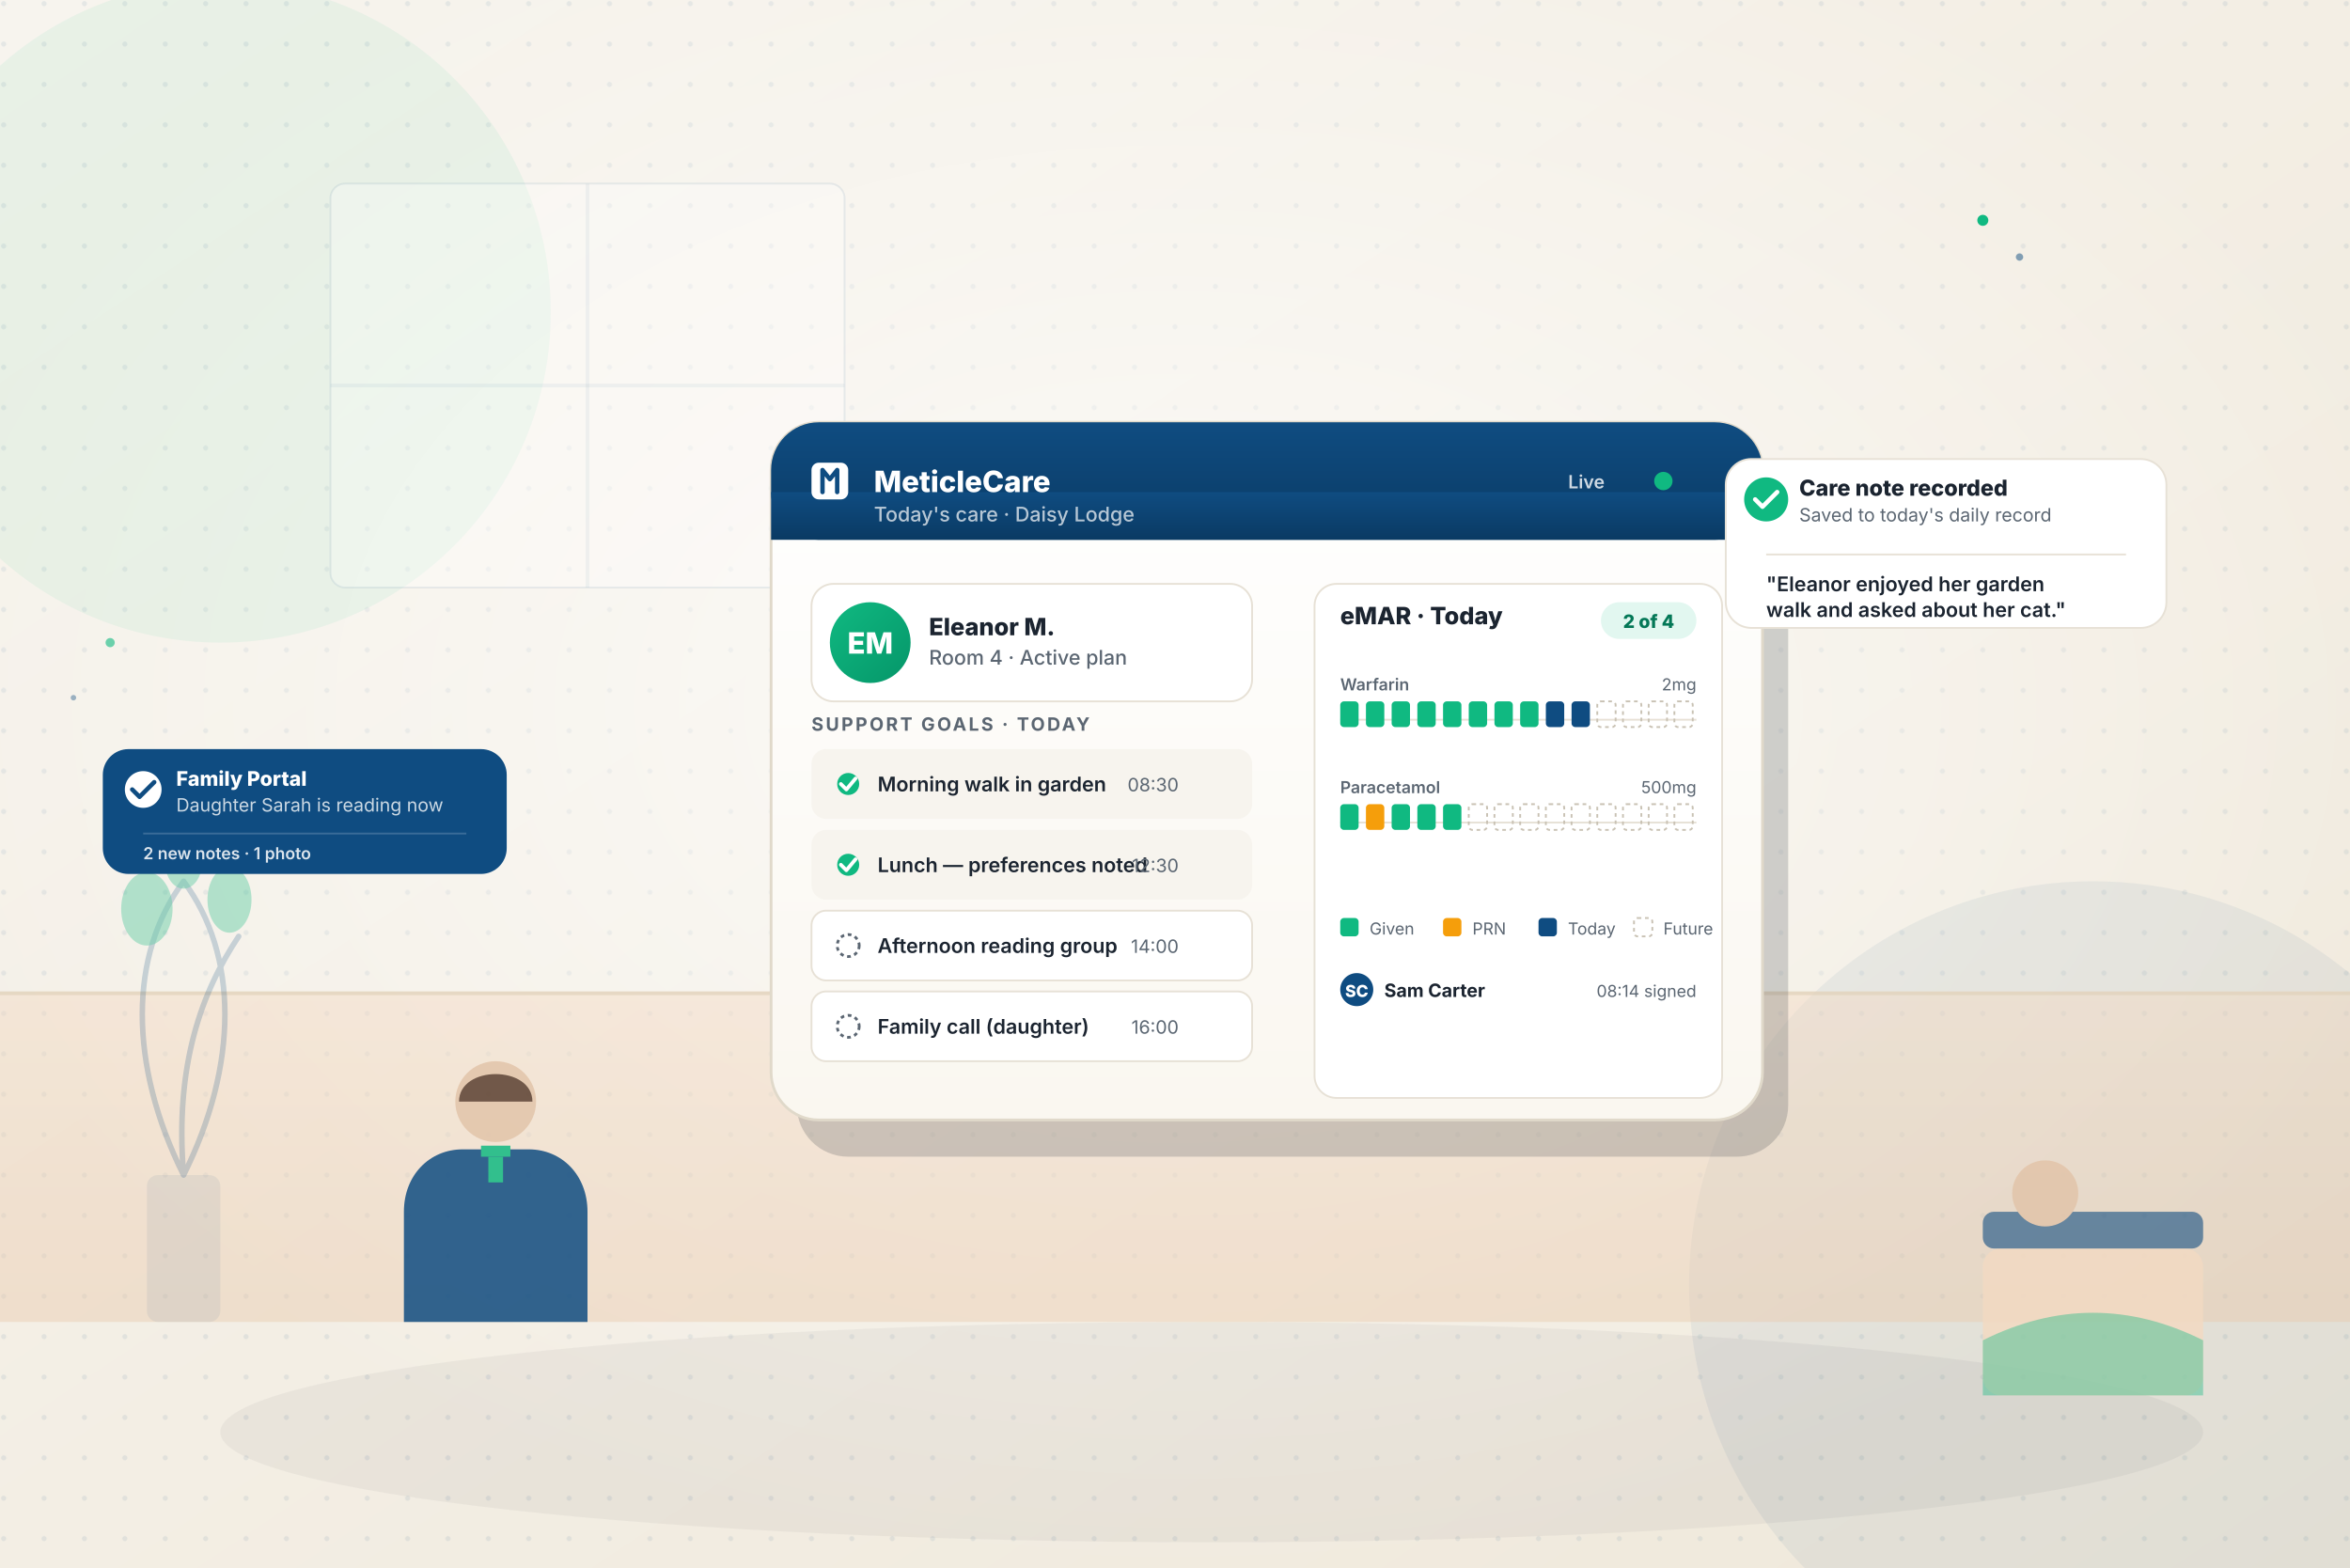
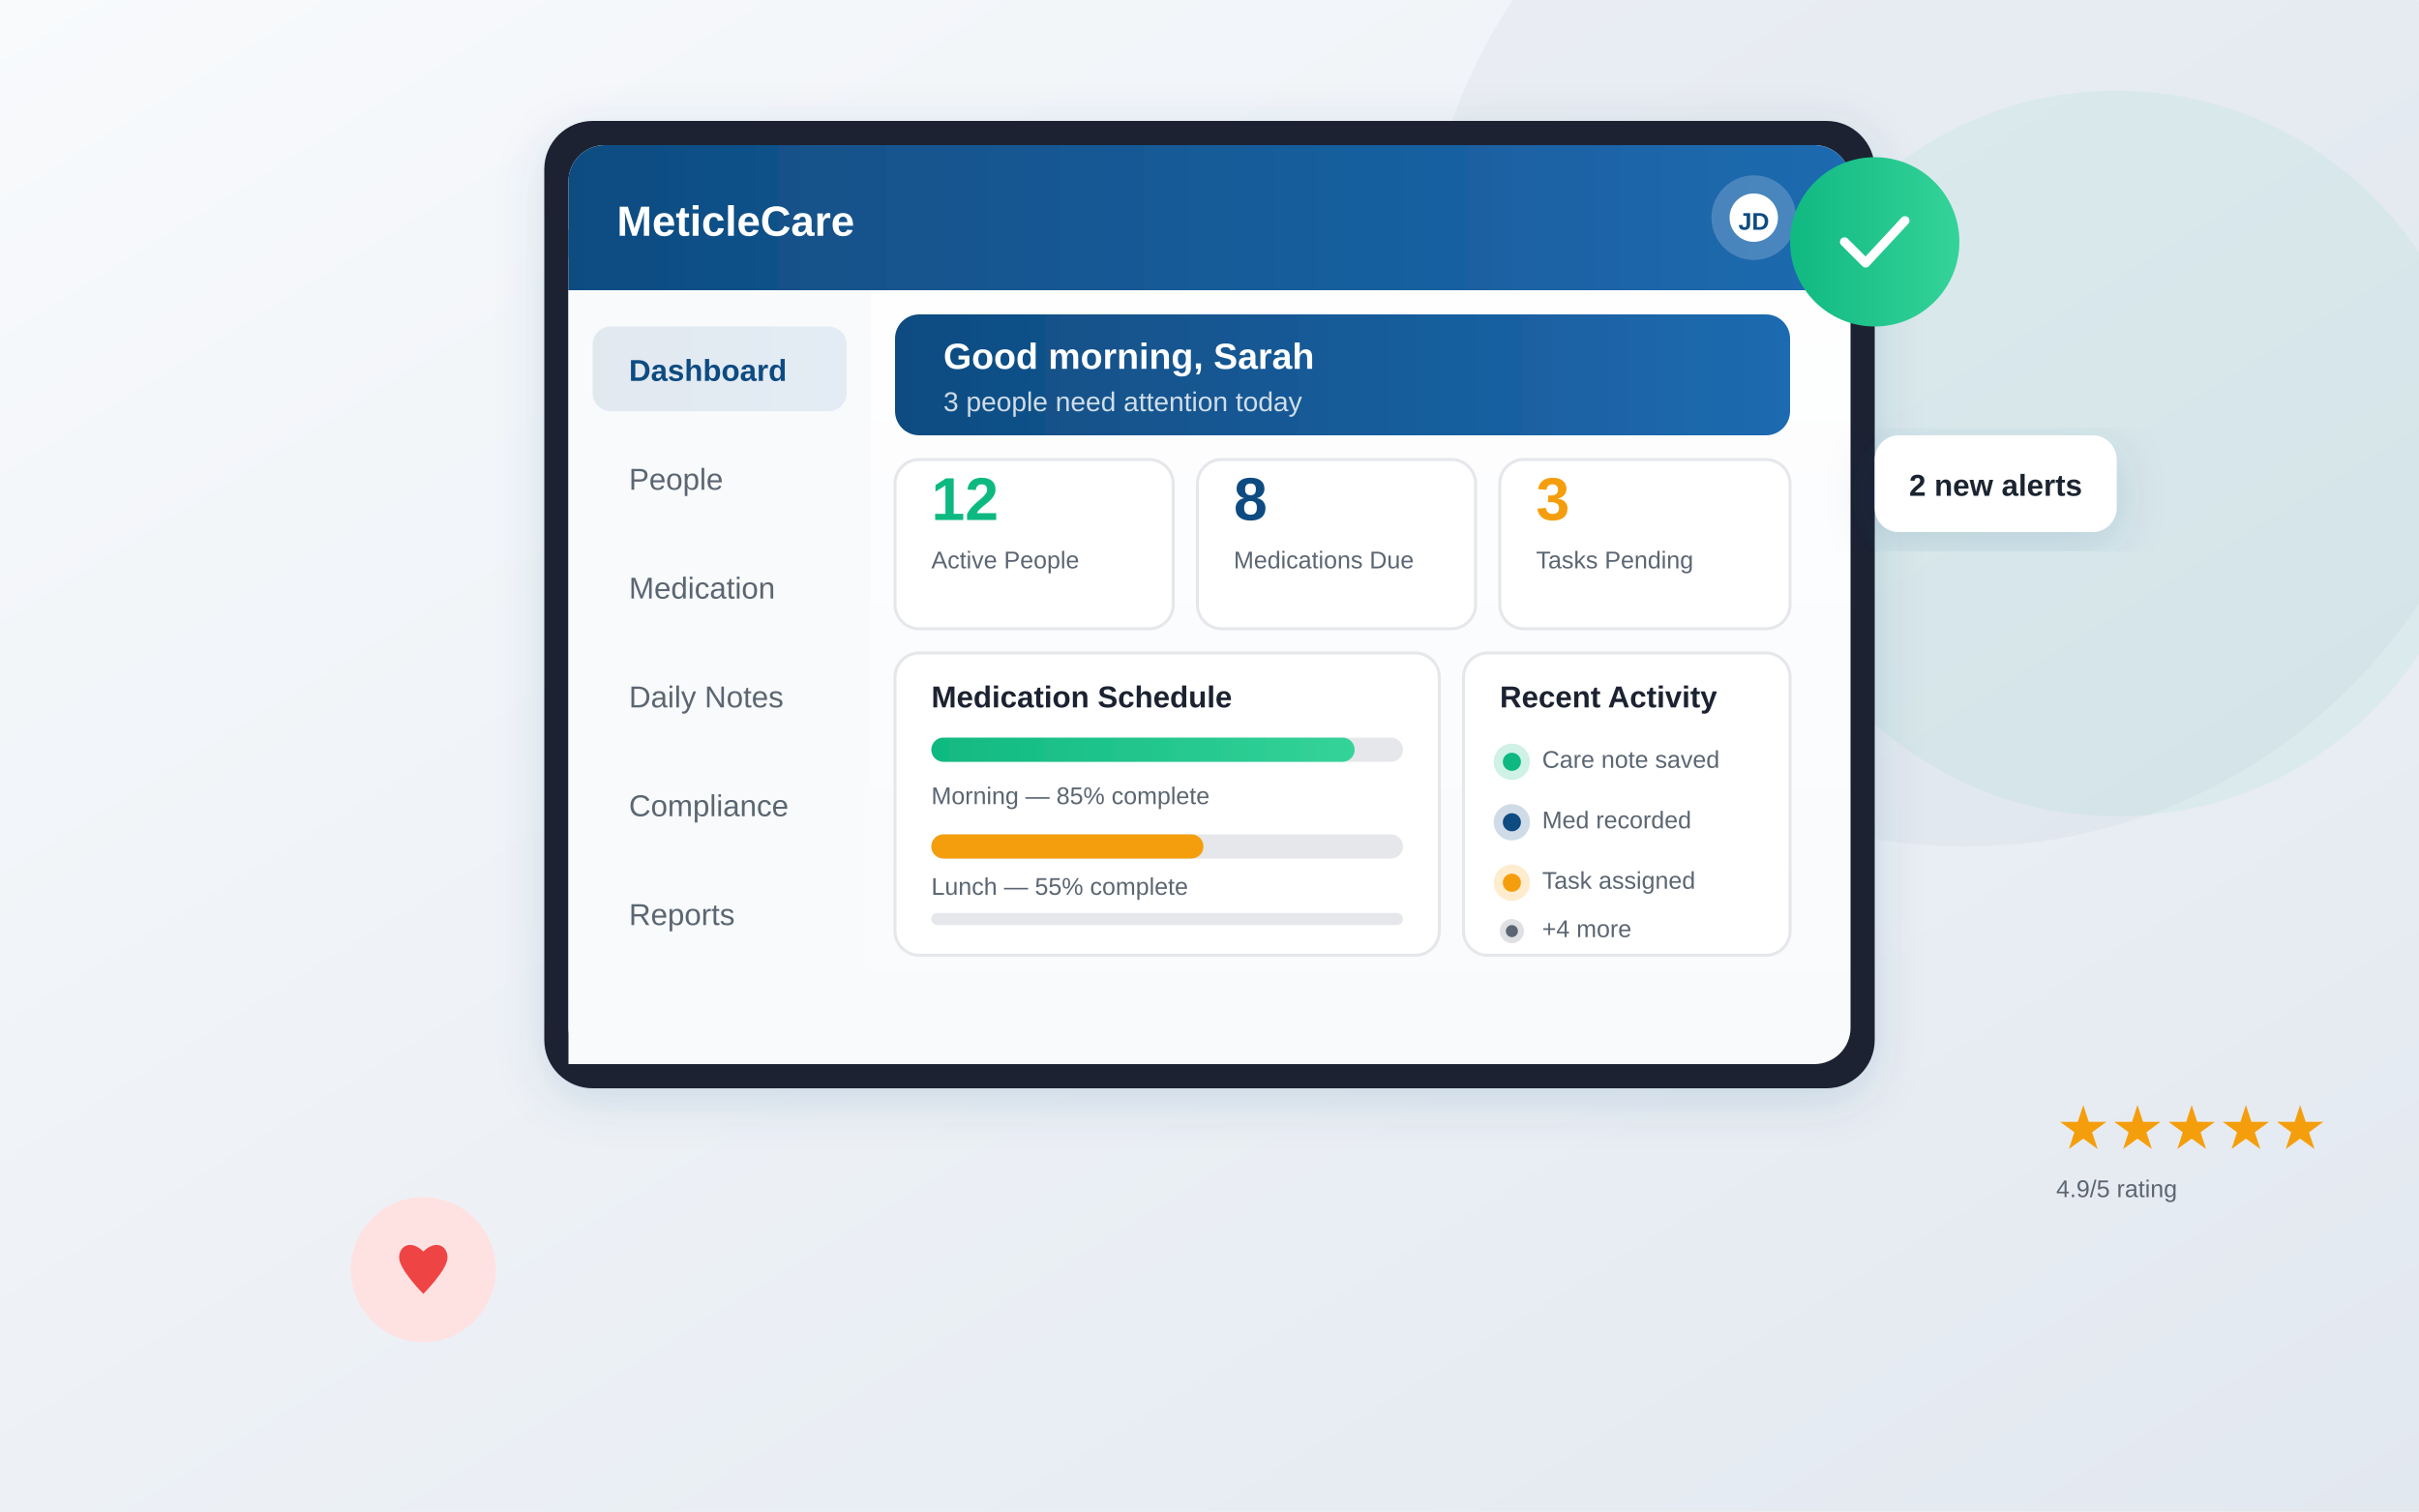
- <svg xmlns="http://www.w3.org/2000/svg" viewBox="0 0 1280 854" preserveAspectRatio="xMidYMid slice" fill="none" role="img" aria-label="Stylised illustration showing a person receiving supported-living care, with a tablet display of their daily care plan and a medication administration card">
+ <svg xmlns="http://www.w3.org/2000/svg" viewBox="0 0 800 500" fill="none">
  <defs>
-     <linearGradient id="hcBg" x1="0" y1="0" x2="1" y2="1">
-       <stop offset="0%" stop-color="#F7F4EE" />
-       <stop offset="100%" stop-color="#EFE8DA" />
+     <linearGradient id="bg" x1="0%" y1="0%" x2="100%" y2="100%">
+       <stop offset="0%" stop-color="#F8FAFC" />
+       <stop offset="100%" stop-color="#E2E8F0" />
    </linearGradient>
-     <linearGradient id="hcScreen" x1="0" y1="0" x2="0" y2="1">
+     <linearGradient id="card" x1="0%" y1="0%" x2="0%" y2="100%">
      <stop offset="0%" stop-color="#FFFFFF" />
-       <stop offset="100%" stop-color="#FAF7F0" />
+       <stop offset="100%" stop-color="#F8FAFC" />
    </linearGradient>
-     <linearGradient id="hcNavy" x1="0" y1="0" x2="0" y2="1">
+     <linearGradient id="accent" x1="0%" y1="0%" x2="100%" y2="0%">
      <stop offset="0%" stop-color="#0F4C81" />
-       <stop offset="100%" stop-color="#0A3A63" />
+       <stop offset="100%" stop-color="#1E6AB0" />
    </linearGradient>
-     <linearGradient id="hcEmerald" x1="0" y1="0" x2="1" y2="1">
+     <linearGradient id="green" x1="0%" y1="0%" x2="100%" y2="0%">
      <stop offset="0%" stop-color="#10B981" />
-       <stop offset="100%" stop-color="#059669" />
+       <stop offset="100%" stop-color="#34D399" />
    </linearGradient>
-     <linearGradient id="hcRoom" x1="0" y1="0" x2="0" y2="1">
-       <stop offset="0%" stop-color="#F2D9C2" />
-       <stop offset="100%" stop-color="#E8C9AC" />
-     </linearGradient>
-     <radialGradient id="hcGlow" cx="0.5" cy="0.45" r="0.55">
-       <stop offset="0%" stop-color="#FFFFFF" stop-opacity="0.7" />
-       <stop offset="100%" stop-color="#FFFFFF" stop-opacity="0" />
-     </radialGradient>
-     <pattern id="hcDots" width="22" height="22" patternUnits="userSpaceOnUse">
-       <circle cx="2" cy="2" r="1.4" fill="#0F4C81" fill-opacity="0.08" />
-     </pattern>
+     <filter id="shadow" x="-20%" y="-20%" width="140%" height="140%">
+       <feDropShadow dx="0" dy="4" stdDeviation="8" flood-color="#0F4C81" flood-opacity="0.15" />
+     </filter>
  </defs>
-   <rect width="1280" height="854" fill="url(#hcBg)" />
-   <rect width="1280" height="854" fill="url(#hcDots)" />
-   <rect width="1280" height="854" fill="url(#hcGlow)" />
-   <circle cx="120" cy="170" r="180" fill="#10B981" fill-opacity="0.06" />
-   <circle cx="1140" cy="700" r="220" fill="#0F4C81" fill-opacity="0.06" />
-   <ellipse cx="660" cy="780" rx="540" ry="60" fill="#1B2430" fill-opacity="0.05" />
-   <rect x="0" y="540" width="1280" height="180" fill="url(#hcRoom)" opacity="0.45" />
-   <rect x="0" y="540" width="1280" height="2" fill="#E0D2BB" opacity="0.7" />
-   <g opacity="0.6">
-     <rect x="80" y="640" width="40" height="80" rx="6" fill="#0F4C81" fill-opacity="0.12" />
-     <path d="M100 640 C 70 580, 70 520, 100 480 M100 640 C 130 580, 130 520, 100 480 M100 640 C 95 580, 110 540, 130 510" stroke="#0F4C81" stroke-opacity="0.35" stroke-width="3" fill="none" stroke-linecap="round" />
-     <ellipse cx="80" cy="495" rx="14" ry="20" fill="#10B981" fill-opacity="0.5" />
-     <ellipse cx="125" cy="490" rx="12" ry="18" fill="#10B981" fill-opacity="0.5" />
-     <ellipse cx="100" cy="470" rx="10" ry="14" fill="#10B981" fill-opacity="0.5" />
+   <rect width="800" height="500" fill="url(#bg)" />
+   <circle cx="650" cy="100" r="180" fill="#0F4C81" opacity="0.04" />
+   <circle cx="700" cy="150" r="120" fill="#10B981" opacity="0.06" />
+   <g filter="url(#shadow)" transform="translate(180, 40)">
+     <rect x="0" y="0" width="440" height="320" rx="16" fill="#1B2430" />
+     <rect x="8" y="8" width="424" height="304" rx="12" fill="url(#card)" />
+     <rect x="8" y="8" width="424" height="48" rx="12" fill="url(#accent)" />
+     <rect x="8" y="36" width="424" height="20" fill="url(#accent)" />
+     <text x="24" y="38" font-family="Arial, sans-serif" font-weight="700" font-size="14" fill="white">MeticleCare</text>
+     <circle cx="400" cy="32" r="14" fill="white" opacity="0.2" />
+     <circle cx="400" cy="32" r="8" fill="white" />
+     <text x="400" y="36" text-anchor="middle" font-family="Arial, sans-serif" font-weight="700" font-size="8" fill="#0F4C81">JD</text>
+     <rect x="8" y="56" width="100" height="256" fill="#F8FAFC" />
+     <rect x="16" y="68" width="84" height="28" rx="6" fill="url(#accent)" opacity="0.1" />
+     <text x="28" y="86" font-family="Arial, sans-serif" font-weight="600" font-size="10" fill="#0F4C81">Dashboard</text>
+     <rect x="16" y="104" width="84" height="28" rx="6" fill="transparent" />
+     <text x="28" y="122" font-family="Arial, sans-serif" font-weight="500" font-size="10" fill="#5B6672">People</text>
+     <rect x="16" y="140" width="84" height="28" rx="6" fill="transparent" />
+     <text x="28" y="158" font-family="Arial, sans-serif" font-weight="500" font-size="10" fill="#5B6672">Medication</text>
+     <rect x="16" y="176" width="84" height="28" rx="6" fill="transparent" />
+     <text x="28" y="194" font-family="Arial, sans-serif" font-weight="500" font-size="10" fill="#5B6672">Daily Notes</text>
+     <rect x="16" y="212" width="84" height="28" rx="6" fill="transparent" />
+     <text x="28" y="230" font-family="Arial, sans-serif" font-weight="500" font-size="10" fill="#5B6672">Compliance</text>
+     <rect x="16" y="248" width="84" height="28" rx="6" fill="transparent" />
+     <text x="28" y="266" font-family="Arial, sans-serif" font-weight="500" font-size="10" fill="#5B6672">Reports</text>
+     <rect x="116" y="64" width="296" height="40" rx="8" fill="url(#accent)" />
+     <text x="132" y="82" font-family="Arial, sans-serif" font-weight="700" font-size="12" fill="white">Good morning, Sarah</text>
+     <text x="132" y="96" font-family="Arial, sans-serif" font-weight="400" font-size="9" fill="white" opacity="0.8">3 people need attention today</text>
+     <rect x="116" y="112" width="92" height="56" rx="8" fill="white" stroke="#E5E7EB" />
+     <text x="128" y="132" font-family="Arial, sans-serif" font-weight="700" font-size="20" fill="#10B981">12</text>
+     <text x="128" y="148" font-family="Arial, sans-serif" font-weight="500" font-size="8" fill="#5B6672">Active People</text>
+     <rect x="216" y="112" width="92" height="56" rx="8" fill="white" stroke="#E5E7EB" />
+     <text x="228" y="132" font-family="Arial, sans-serif" font-weight="700" font-size="20" fill="#0F4C81">8</text>
+     <text x="228" y="148" font-family="Arial, sans-serif" font-weight="500" font-size="8" fill="#5B6672">Medications Due</text>
+     <rect x="316" y="112" width="96" height="56" rx="8" fill="white" stroke="#E5E7EB" />
+     <text x="328" y="132" font-family="Arial, sans-serif" font-weight="700" font-size="20" fill="#F59E0B">3</text>
+     <text x="328" y="148" font-family="Arial, sans-serif" font-weight="500" font-size="8" fill="#5B6672">Tasks Pending</text>
+     <rect x="116" y="176" width="180" height="100" rx="8" fill="white" stroke="#E5E7EB" />
+     <text x="128" y="194" font-family="Arial, sans-serif" font-weight="600" font-size="10" fill="#1B2430">Medication Schedule</text>
+     <rect x="128" y="204" width="156" height="8" rx="4" fill="#E5E7EB" />
+     <rect x="128" y="204" width="140" height="8" rx="4" fill="url(#green)" />
+     <text x="128" y="226" font-family="Arial, sans-serif" font-weight="500" font-size="8" fill="#5B6672">Morning — 85% complete</text>
+     <rect x="128" y="236" width="156" height="8" rx="4" fill="#E5E7EB" />
+     <rect x="128" y="236" width="90" height="8" rx="4" fill="#F59E0B" />
+     <text x="128" y="256" font-family="Arial, sans-serif" font-weight="500" font-size="8" fill="#5B6672">Lunch — 55% complete</text>
+     <rect x="128" y="262" width="156" height="4" rx="2" fill="#E5E7EB" />
+     <rect x="304" y="176" width="108" height="100" rx="8" fill="white" stroke="#E5E7EB" />
+     <text x="316" y="194" font-family="Arial, sans-serif" font-weight="600" font-size="10" fill="#1B2430">Recent Activity</text>
+     <circle cx="320" cy="212" r="6" fill="#10B981" opacity="0.2" />
+     <circle cx="320" cy="212" r="3" fill="#10B981" />
+     <text x="330" y="214" font-family="Arial, sans-serif" font-weight="500" font-size="8" fill="#5B6672">Care note saved</text>
+     <circle cx="320" cy="232" r="6" fill="#0F4C81" opacity="0.2" />
+     <circle cx="320" cy="232" r="3" fill="#0F4C81" />
+     <text x="330" y="234" font-family="Arial, sans-serif" font-weight="500" font-size="8" fill="#5B6672">Med recorded</text>
+     <circle cx="320" cy="252" r="6" fill="#F59E0B" opacity="0.2" />
+     <circle cx="320" cy="252" r="3" fill="#F59E0B" />
+     <text x="330" y="254" font-family="Arial, sans-serif" font-weight="500" font-size="8" fill="#5B6672">Task assigned</text>
+     <circle cx="320" cy="268" r="4" fill="#5B6672" opacity="0.2" />
+     <circle cx="320" cy="268" r="2" fill="#5B6672" />
+     <text x="330" y="270" font-family="Arial, sans-serif" font-weight="500" font-size="8" fill="#5B6672">+4 more</text>
  </g>
-   <g opacity="0.45">
-     <rect x="180" y="100" width="280" height="220" rx="8" fill="#FFFFFF" fill-opacity="0.6" stroke="#0F4C81" stroke-opacity="0.18" />
-     <line x1="320" y1="100" x2="320" y2="320" stroke="#0F4C81" stroke-opacity="0.12" stroke-width="2" />
-     <line x1="180" y1="210" x2="460" y2="210" stroke="#0F4C81" stroke-opacity="0.12" stroke-width="2" />
+   <g transform="translate(620, 80)">
+     <circle cx="0" cy="0" r="28" fill="url(#green)" />
+     <path d="M-10,0 L-3,7 L10,-7" stroke="white" stroke-width="3" fill="none" stroke-linecap="round" stroke-linejoin="round" />
  </g>
-   <g transform="translate(420 230)">
-     <rect x="14" y="20" width="540" height="380" rx="28" fill="#1B2430" fill-opacity="0.18" />
-     <rect x="0" y="0" width="540" height="380" rx="26" fill="url(#hcScreen)" stroke="#E0D9CA" stroke-width="1.5" />
-     <rect x="0" y="0" width="540" height="64" rx="26" fill="url(#hcNavy)" />
-     <rect x="0" y="38" width="540" height="26" fill="url(#hcNavy)" />
-     <rect x="22" y="22" width="20" height="20" rx="4" fill="#FFFFFF" />
-     <path d="M28 38 V26 L32 31 L36 26 V38" stroke="#0F4C81" stroke-width="2.4" stroke-linecap="round" stroke-linejoin="round" fill="none" />
-     <text x="56" y="38" fill="#FFFFFF" font-family="'Inter','Segoe UI',system-ui,sans-serif" font-size="16" font-weight="800">MeticleCare</text>
-     <text x="56" y="54" fill="#FFFFFF" fill-opacity="0.7" font-family="'Inter','Segoe UI',system-ui,sans-serif" font-size="11" font-weight="500">Today's care · Daisy Lodge</text>
-     <circle cx="486" cy="32" r="5" fill="#10B981" />
-     <text x="454" y="36" text-anchor="end" fill="#FFFFFF" fill-opacity="0.8" font-family="'Inter','Segoe UI',system-ui,sans-serif" font-size="10" font-weight="600">Live</text>
-     <g transform="translate(22 88)">
-       <rect x="0" y="0" width="240" height="64" rx="12" fill="#FFFFFF" stroke="#E7E1D6" />
-       <circle cx="32" cy="32" r="22" fill="url(#hcEmerald)" />
-       <text x="32" y="38" text-anchor="middle" fill="#FFFFFF" font-family="'Inter','Segoe UI',system-ui,sans-serif" font-size="16" font-weight="800">EM</text>
-       <text x="64" y="28" fill="#1B2430" font-family="'Inter','Segoe UI',system-ui,sans-serif" font-size="13" font-weight="800">Eleanor M.</text>
-       <text x="64" y="44" fill="#5B6672" font-family="'Inter','Segoe UI',system-ui,sans-serif" font-size="11" font-weight="500">Room 4 · Active plan</text>
-     </g>
-     <g transform="translate(22 168)">
-       <text x="0" y="0" fill="#5B6672" font-family="'Inter','Segoe UI',system-ui,sans-serif" font-size="10" font-weight="700" letter-spacing="1.2">SUPPORT GOALS · TODAY</text>
-       <rect x="0" y="10" width="240" height="38" rx="8" fill="#F7F4EE" />
-       <circle cx="20" cy="29" r="6" fill="#10B981" />
-       <path d="M16 29 L19 32 L24 26" stroke="#FFFFFF" stroke-width="2" stroke-linecap="round" stroke-linejoin="round" fill="none" />
-       <text x="36" y="33" fill="#1B2430" font-family="'Inter','Segoe UI',system-ui,sans-serif" font-size="11" font-weight="600">Morning walk in garden</text>
-       <text x="200" y="33" text-anchor="end" fill="#5B6672" font-family="'Inter','Segoe UI',system-ui,sans-serif" font-size="10">08:30</text>
-       <rect x="0" y="54" width="240" height="38" rx="8" fill="#F7F4EE" />
-       <circle cx="20" cy="73" r="6" fill="#10B981" />
-       <path d="M16 73 L19 76 L24 70" stroke="#FFFFFF" stroke-width="2" stroke-linecap="round" stroke-linejoin="round" fill="none" />
-       <text x="36" y="77" fill="#1B2430" font-family="'Inter','Segoe UI',system-ui,sans-serif" font-size="11" font-weight="600">Lunch — preferences noted</text>
-       <text x="200" y="77" text-anchor="end" fill="#5B6672" font-family="'Inter','Segoe UI',system-ui,sans-serif" font-size="10">12:30</text>
-       <rect x="0" y="98" width="240" height="38" rx="8" fill="#FFFFFF" stroke="#E7E1D6" />
-       <circle cx="20" cy="117" r="6" fill="none" stroke="#5B6672" stroke-width="1.5" stroke-dasharray="2 2" />
-       <text x="36" y="121" fill="#1B2430" font-family="'Inter','Segoe UI',system-ui,sans-serif" font-size="11" font-weight="600">Afternoon reading group</text>
-       <text x="200" y="121" text-anchor="end" fill="#5B6672" font-family="'Inter','Segoe UI',system-ui,sans-serif" font-size="10">14:00</text>
-       <rect x="0" y="142" width="240" height="38" rx="8" fill="#FFFFFF" stroke="#E7E1D6" />
-       <circle cx="20" cy="161" r="6" fill="none" stroke="#5B6672" stroke-width="1.5" stroke-dasharray="2 2" />
-       <text x="36" y="165" fill="#1B2430" font-family="'Inter','Segoe UI',system-ui,sans-serif" font-size="11" font-weight="600">Family call (daughter)</text>
-       <text x="200" y="165" text-anchor="end" fill="#5B6672" font-family="'Inter','Segoe UI',system-ui,sans-serif" font-size="10">16:00</text>
-     </g>
-     <g transform="translate(296 88)">
-       <rect x="0" y="0" width="222" height="280" rx="12" fill="#FFFFFF" stroke="#E7E1D6" />
-       <text x="14" y="22" fill="#1B2430" font-family="'Inter','Segoe UI',system-ui,sans-serif" font-size="13" font-weight="800">eMAR · Today</text>
-       <rect x="156" y="10" width="52" height="20" rx="10" fill="#10B981" fill-opacity="0.12" />
-       <text x="182" y="24" text-anchor="middle" fill="#047857" font-family="'Inter','Segoe UI',system-ui,sans-serif" font-size="10" font-weight="800">2 of 4</text>
-       <g transform="translate(14 38)">
-         <line x1="0" y1="36" x2="194" y2="36" stroke="#E7E1D6" />
-         <text x="0" y="20" fill="#5B6672" font-family="'Inter','Segoe UI',system-ui,sans-serif" font-size="9" font-weight="600">Warfarin</text>
-         <text x="194" y="20" text-anchor="end" fill="#5B6672" font-family="'Inter','Segoe UI',system-ui,sans-serif" font-size="9">2mg</text>
-         <g transform="translate(0 26)">
-           <rect x="0" y="0" width="10" height="14" rx="2" fill="#10B981" />
-           <rect x="14" y="0" width="10" height="14" rx="2" fill="#10B981" />
-           <rect x="28" y="0" width="10" height="14" rx="2" fill="#10B981" />
-           <rect x="42" y="0" width="10" height="14" rx="2" fill="#10B981" />
-           <rect x="56" y="0" width="10" height="14" rx="2" fill="#10B981" />
-           <rect x="70" y="0" width="10" height="14" rx="2" fill="#10B981" />
-           <rect x="84" y="0" width="10" height="14" rx="2" fill="#10B981" />
-           <rect x="98" y="0" width="10" height="14" rx="2" fill="#10B981" />
-           <rect x="112" y="0" width="10" height="14" rx="2" fill="#0F4C81" />
-           <rect x="126" y="0" width="10" height="14" rx="2" fill="#0F4C81" />
-           <rect x="140" y="0" width="10" height="14" rx="2" fill="none" stroke="#C9C2B4" stroke-dasharray="2 2" />
-           <rect x="154" y="0" width="10" height="14" rx="2" fill="none" stroke="#C9C2B4" stroke-dasharray="2 2" />
-           <rect x="168" y="0" width="10" height="14" rx="2" fill="none" stroke="#C9C2B4" stroke-dasharray="2 2" />
-           <rect x="182" y="0" width="10" height="14" rx="2" fill="none" stroke="#C9C2B4" stroke-dasharray="2 2" />
-         </g>
-         <line x1="0" y1="92" x2="194" y2="92" stroke="#E7E1D6" />
-         <text x="0" y="76" fill="#5B6672" font-family="'Inter','Segoe UI',system-ui,sans-serif" font-size="9" font-weight="600">Paracetamol</text>
-         <text x="194" y="76" text-anchor="end" fill="#5B6672" font-family="'Inter','Segoe UI',system-ui,sans-serif" font-size="9">500mg</text>
-         <g transform="translate(0 82)">
-           <rect x="0" y="0" width="10" height="14" rx="2" fill="#10B981" />
-           <rect x="14" y="0" width="10" height="14" rx="2" fill="#F59E0B" />
-           <rect x="28" y="0" width="10" height="14" rx="2" fill="#10B981" />
-           <rect x="42" y="0" width="10" height="14" rx="2" fill="#10B981" />
-           <rect x="56" y="0" width="10" height="14" rx="2" fill="#10B981" />
-           <rect x="70" y="0" width="10" height="14" rx="2" fill="none" stroke="#C9C2B4" stroke-dasharray="2 2" />
-           <rect x="84" y="0" width="10" height="14" rx="2" fill="none" stroke="#C9C2B4" stroke-dasharray="2 2" />
-           <rect x="98" y="0" width="10" height="14" rx="2" fill="none" stroke="#C9C2B4" stroke-dasharray="2 2" />
-           <rect x="112" y="0" width="10" height="14" rx="2" fill="none" stroke="#C9C2B4" stroke-dasharray="2 2" />
-           <rect x="126" y="0" width="10" height="14" rx="2" fill="none" stroke="#C9C2B4" stroke-dasharray="2 2" />
-           <rect x="140" y="0" width="10" height="14" rx="2" fill="none" stroke="#C9C2B4" stroke-dasharray="2 2" />
-           <rect x="154" y="0" width="10" height="14" rx="2" fill="none" stroke="#C9C2B4" stroke-dasharray="2 2" />
-           <rect x="168" y="0" width="10" height="14" rx="2" fill="none" stroke="#C9C2B4" stroke-dasharray="2 2" />
-           <rect x="182" y="0" width="10" height="14" rx="2" fill="none" stroke="#C9C2B4" stroke-dasharray="2 2" />
-         </g>
-         <g transform="translate(0 144)">
-           <rect x="0" y="0" width="10" height="10" rx="2" fill="#10B981" />
-           <text x="16" y="9" fill="#5B6672" font-family="'Inter','Segoe UI',system-ui,sans-serif" font-size="9">Given</text>
-           <rect x="56" y="0" width="10" height="10" rx="2" fill="#F59E0B" />
-           <text x="72" y="9" fill="#5B6672" font-family="'Inter','Segoe UI',system-ui,sans-serif" font-size="9">PRN</text>
-           <rect x="108" y="0" width="10" height="10" rx="2" fill="#0F4C81" />
-           <text x="124" y="9" fill="#5B6672" font-family="'Inter','Segoe UI',system-ui,sans-serif" font-size="9">Today</text>
-           <rect x="160" y="0" width="10" height="10" rx="2" fill="none" stroke="#C9C2B4" stroke-dasharray="2 2" />
-           <text x="176" y="9" fill="#5B6672" font-family="'Inter','Segoe UI',system-ui,sans-serif" font-size="9">Future</text>
-         </g>
-         <g transform="translate(0 174)">
-           <circle cx="9" cy="9" r="9" fill="#0F4C81" />
-           <text x="9" y="13" text-anchor="middle" fill="#FFFFFF" font-family="'Inter','Segoe UI',system-ui,sans-serif" font-size="9" font-weight="800">SC</text>
-           <text x="24" y="13" fill="#1B2430" font-family="'Inter','Segoe UI',system-ui,sans-serif" font-size="10" font-weight="700">Sam Carter</text>
-           <text x="194" y="13" text-anchor="end" fill="#5B6672" font-family="'Inter','Segoe UI',system-ui,sans-serif" font-size="9">08:14 signed</text>
-         </g>
-       </g>
-     </g>
+   <g transform="translate(660, 160)">
+     <rect x="-40" y="-16" width="80" height="32" rx="8" fill="white" filter="url(#shadow)" />
+     <text x="0" y="4" text-anchor="middle" font-family="Arial, sans-serif" font-weight="600" font-size="10" fill="#1B2430">2 new alerts</text>
  </g>
-   <g transform="translate(940 250)">
-     <rect x="0" y="0" width="240" height="92" rx="14" fill="#FFFFFF" stroke="#E7E1D6" />
-     <circle cx="22" cy="22" r="12" fill="#10B981" />
-     <path d="M16 22 L20 26 L28 18" stroke="#FFFFFF" stroke-width="2.4" stroke-linecap="round" stroke-linejoin="round" fill="none" />
-     <text x="40" y="20" fill="#1B2430" font-family="'Inter','Segoe UI',system-ui,sans-serif" font-size="12" font-weight="800">Care note recorded</text>
-     <text x="40" y="34" fill="#5B6672" font-family="'Inter','Segoe UI',system-ui,sans-serif" font-size="10">Saved to today's daily record</text>
-     <line x1="22" y1="52" x2="218" y2="52" stroke="#E7E1D6" />
-     <text x="22" y="72" fill="#1B2430" font-family="'Inter','Segoe UI',system-ui,sans-serif" font-size="11" font-weight="600">"Eleanor enjoyed her garden</text>
-     <text x="22" y="86" fill="#1B2430" font-family="'Inter','Segoe UI',system-ui,sans-serif" font-size="11" font-weight="600">walk and asked about her cat."</text>
+   <g transform="translate(140, 420)">
+     <circle cx="0" cy="0" r="24" fill="#FEE2E2" />
+     <path d="M-8,-4 C-8,-8 -4,-10 0,-6 C4,-10 8,-8 8,-4 C8,0 0,8 0,8 C0,8 -8,0 -8,-4Z" fill="#EF4444" />
  </g>
-   <g transform="translate(56 408)">
-     <rect x="0" y="0" width="220" height="68" rx="14" fill="#0F4C81" />
-     <circle cx="22" cy="22" r="10" fill="#FFFFFF" />
-     <path d="M16 22 L20 26 L28 18" stroke="#0F4C81" stroke-width="2.4" stroke-linecap="round" stroke-linejoin="round" fill="none" />
-     <text x="40" y="20" fill="#FFFFFF" font-family="'Inter','Segoe UI',system-ui,sans-serif" font-size="11" font-weight="800">Family Portal</text>
-     <text x="40" y="34" fill="#FFFFFF" fill-opacity="0.78" font-family="'Inter','Segoe UI',system-ui,sans-serif" font-size="10">Daughter Sarah is reading now</text>
-     <line x1="22" y1="46" x2="198" y2="46" stroke="#FFFFFF" stroke-opacity="0.18" />
-     <text x="22" y="60" fill="#FFFFFF" fill-opacity="0.85" font-family="'Inter','Segoe UI',system-ui,sans-serif" font-size="9" font-weight="600">2 new notes · 1 photo</text>
+   <g transform="translate(680, 380)">
+     <text x="0" y="0" font-family="Arial, sans-serif" font-size="20" fill="#F59E0B">★★★★★</text>
+     <text x="0" y="16" font-family="Arial, sans-serif" font-weight="500" font-size="8" fill="#5B6672">4.9/5 rating</text>
  </g>
-   <g transform="translate(220 540)" opacity="0.85">
-     <path d="M0 180 V120 C0 100 14 86 32 86 H68 C86 86 100 100 100 120 V180 Z" fill="#0F4C81" />
-     <circle cx="50" cy="60" r="22" fill="#E2C4A9" />
-     <path d="M30 60 C30 40 70 40 70 60" fill="#5A4030" />
-     <rect x="42" y="84" width="16" height="6" fill="#10B981" />
-     <rect x="46" y="90" width="8" height="14" fill="#10B981" />
-   </g>
-   <g transform="translate(1080 600)" opacity="0.85">
-     <rect x="0" y="80" width="120" height="80" rx="10" fill="#F2D9C2" />
-     <rect x="0" y="60" width="120" height="20" rx="6" fill="#0F4C81" fill-opacity="0.7" />
-     <circle cx="34" cy="50" r="18" fill="#E2C4A9" />
-     <path d="M0 130 Q60 100 120 130 V160 H0 Z" fill="#10B981" fill-opacity="0.45" />
-   </g>
-   <circle cx="1080" cy="120" r="3" fill="#10B981" />
-   <circle cx="1100" cy="140" r="2" fill="#0F4C81" fill-opacity="0.5" />
-   <circle cx="60" cy="350" r="2.5" fill="#10B981" fill-opacity="0.6" />
-   <circle cx="40" cy="380" r="1.5" fill="#0F4C81" fill-opacity="0.4" />
</svg>
